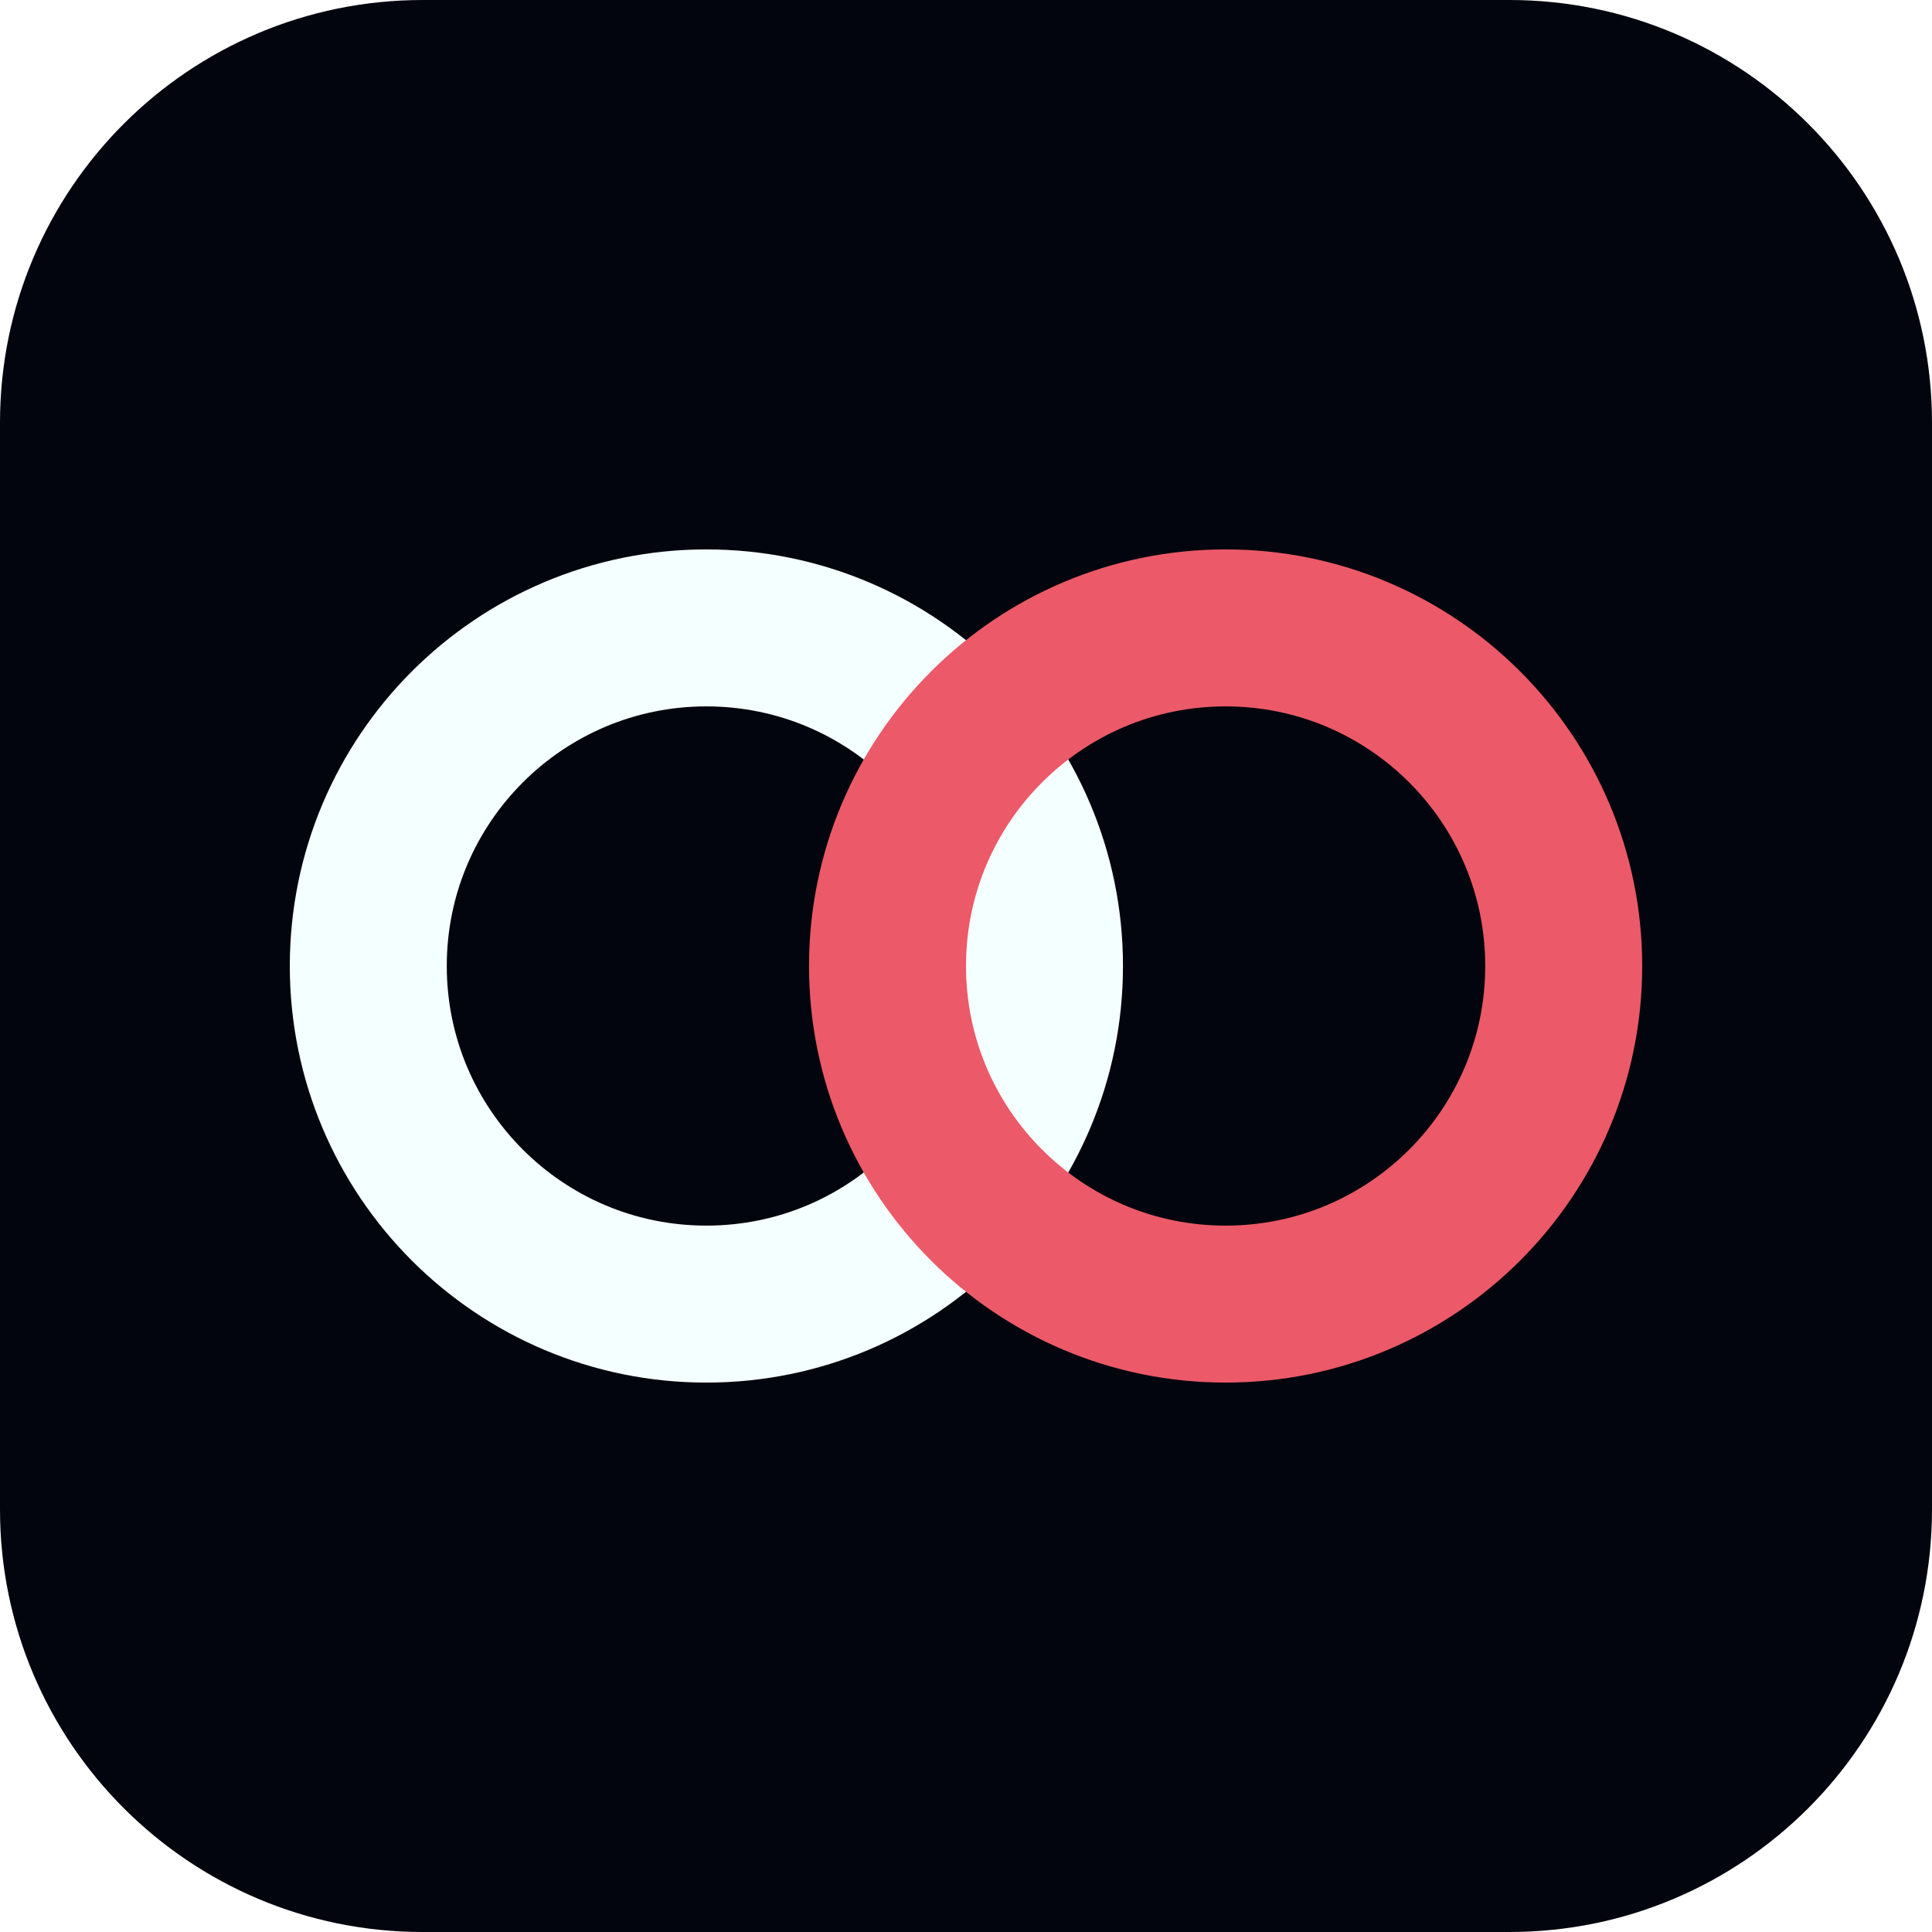
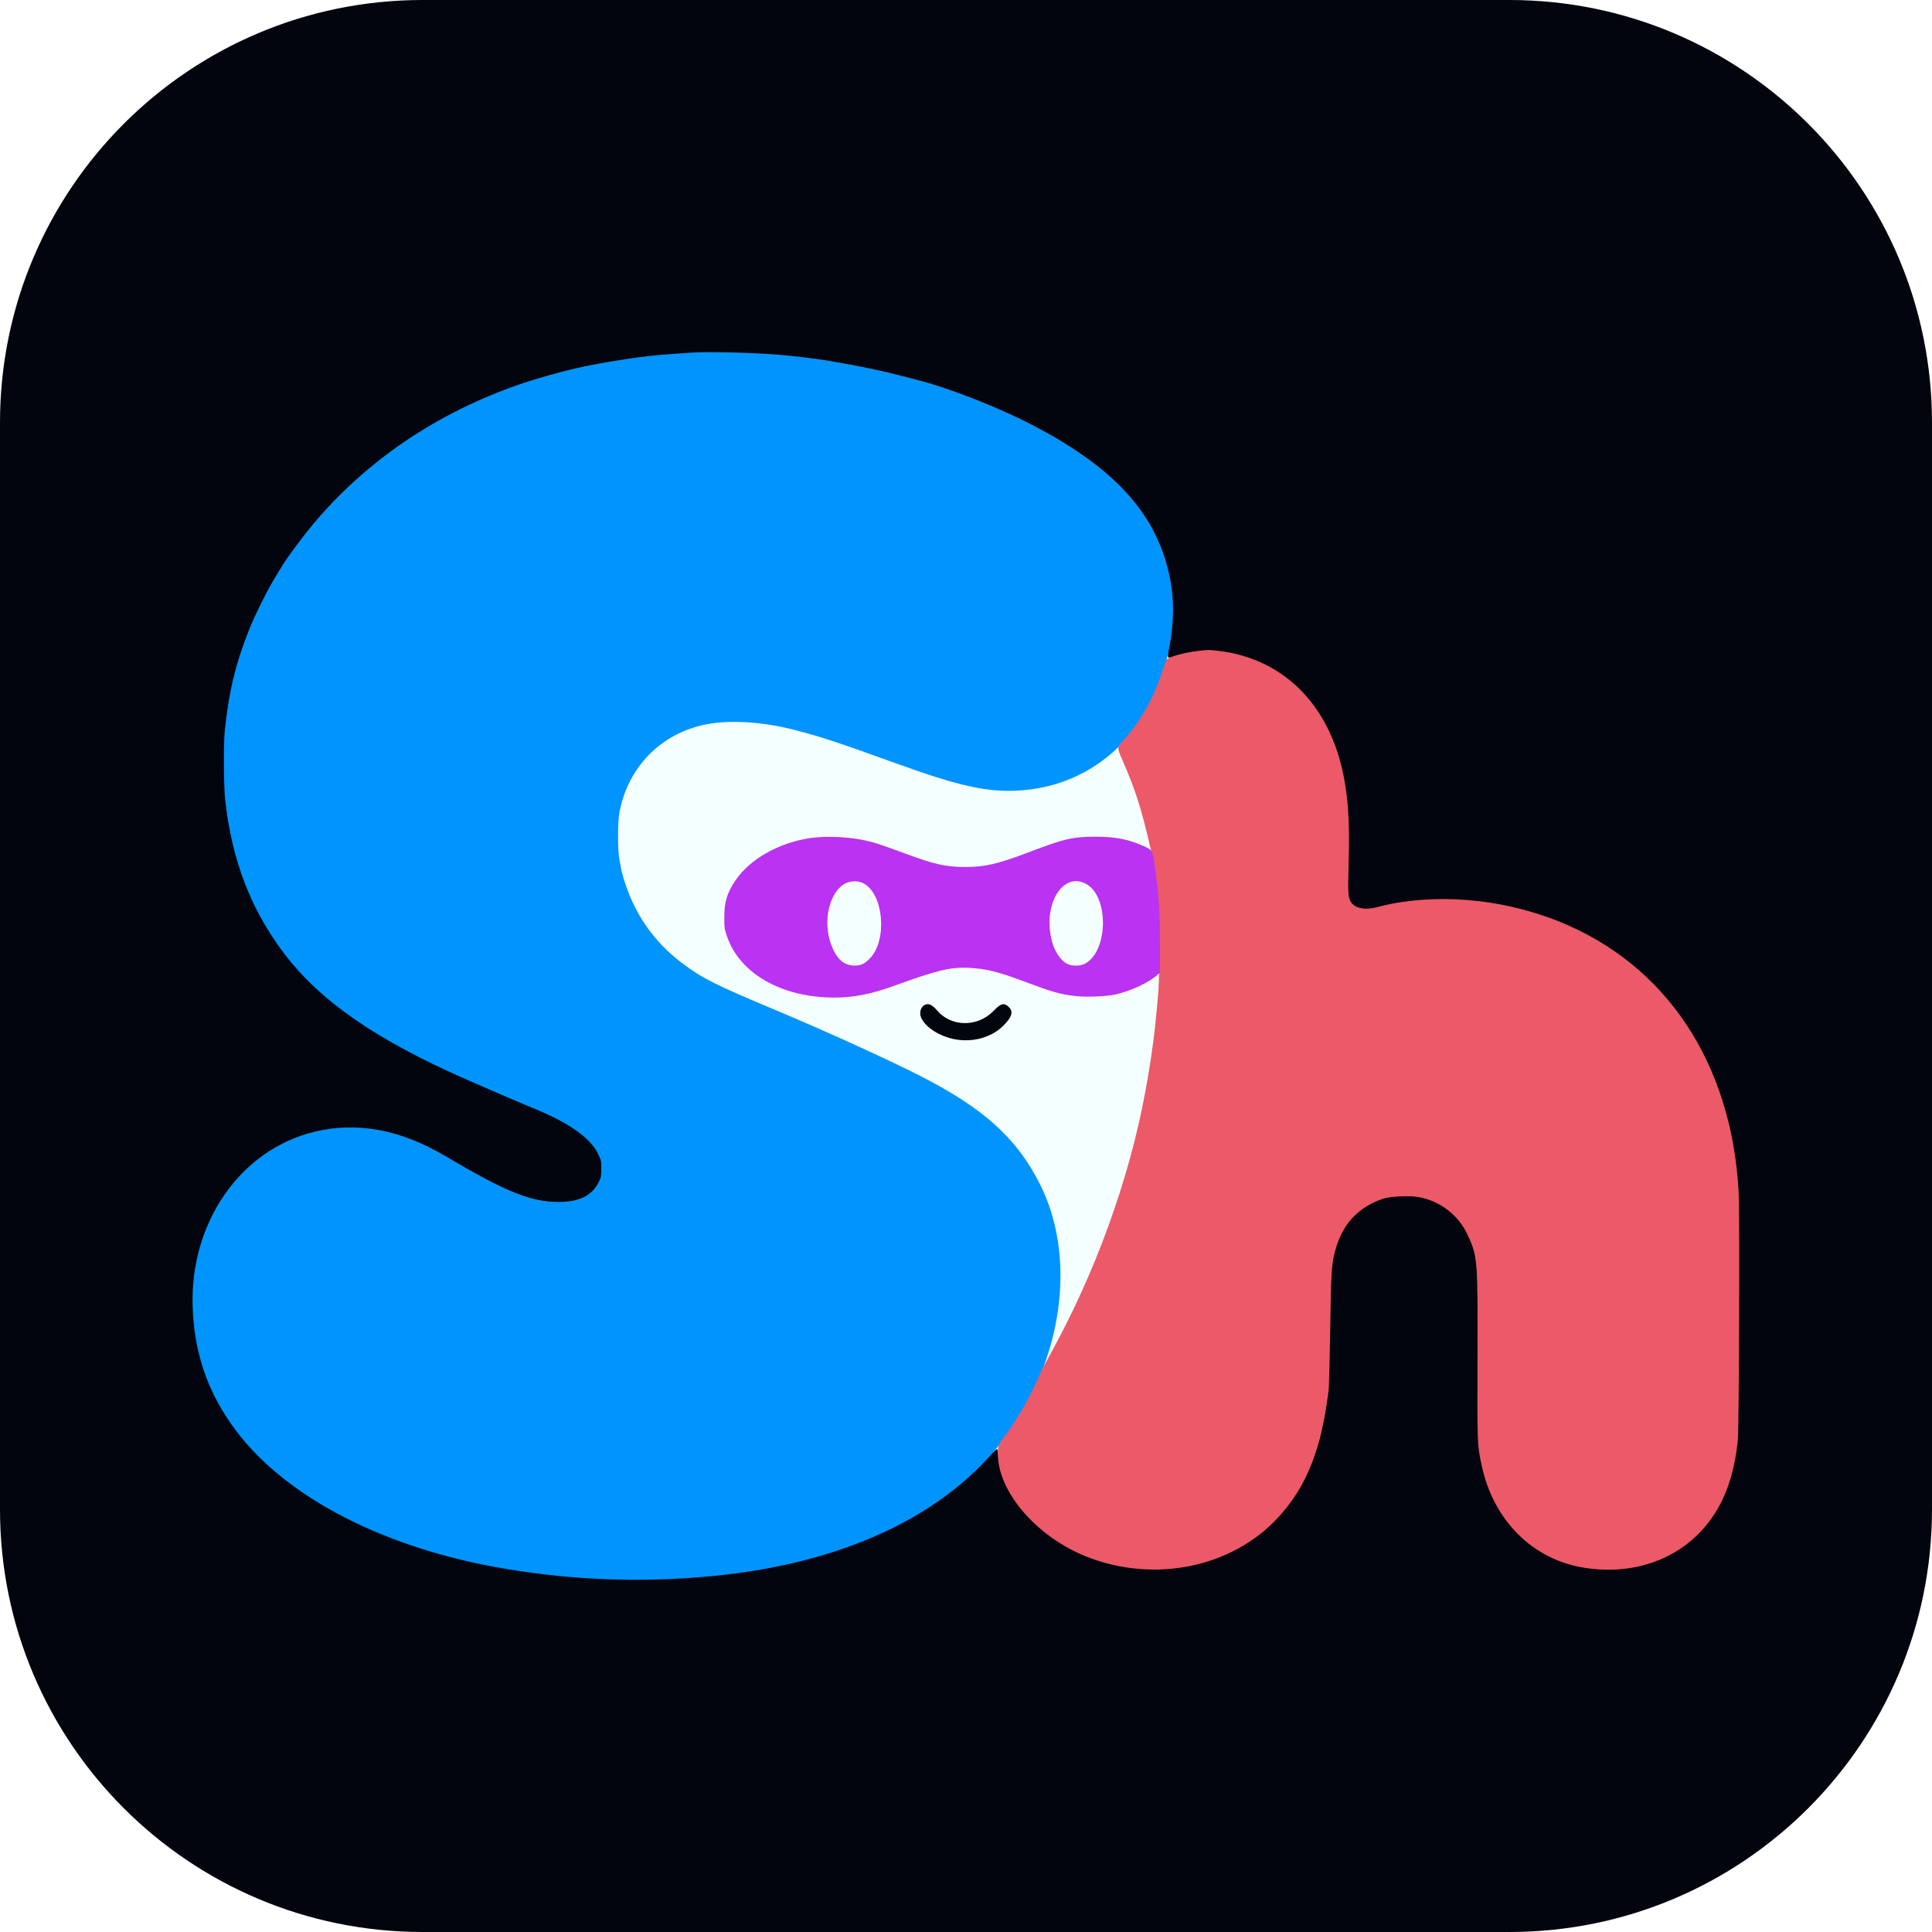
<svg xmlns="http://www.w3.org/2000/svg" viewBox="0 0 32 32" width="32" height="32" role="img" aria-label="shoopi.dev">
  <rect width="32" height="32" rx="7" fill="#02050D" />
-   <g fill="none" stroke-width="2.6">
-     <circle cx="11.7" cy="16" r="5.6" stroke="#F4FFFF" />
-     <circle cx="20.3" cy="16" r="5.6" stroke="#EC5968" />
+   <g transform="translate(3.20 5.84) scale(0.02612)">
+     <path fill="#F4FFFF" d="M 315.25 0.55 c -12.35 0.8 -21.5 1.5 -25.75 2 -14.3 1.7 -15.4 1.9 -30 4.45 -75.1 13.25 -138.95 49 -183.95 103 -2.85 3.45 -6.6 8.15 -8.25 10.45 -1.7 2.25 -4.2 5.75 -5.65 7.7 -6.4 8.8 -17.65 28.7 -22.9 40.6 -5.7 12.8 -11.7 31.2 -14.2 43.5 -0.35 1.65 -0.8 3.9 -1.05 5 -0.85 3.95 -2.1 13.3 -3 21.85 -0.75 7.4 -0.6 37.45 0.25 44.9 0.8 7.35 1.15 9.95 1.75 13 0.2 1.25 0.7 3.95 1.05 6 1.55 9.5 7.25 28.35 11.7 38.75 12.95 30.2 32.4 54.85 58.95 74.65 24.35 18.2 50 31.9 98.8 52.7 8.4 3.6 19.2 8.2 24 10.25 17.6 7.55 26.85 13 33.8 19.9 12.2 12.15 11.35 28.15 -1.85 36.1 -8.9 5.35 -24.9 4.95 -41.5 -1.05 -13.7 -4.9 -20.65 -8.45 -46.25 -23.6 -22.25 -13.2 -40.3 -18.75 -61.2 -18.85 -38.05 -0.2 -70.6 20.9 -88.45 57.3 -4.8 9.75 -7.25 17.35 -9.9 30.85 -0.9 4.55 -1.65 14.55 -1.65 21.7 0 41.5 18.4 79.55 52.15 107.7 31.05 25.95 73 45.4 123.1 57.1 10.8 2.55 34.75 6.5 48.25 7.95 44.75 4.85 82.7 4.4 126 -1.45 10.45 -1.45 29.2 -5.2 39.75 -8 20.7 -5.5 36.1 -11.2 53.5 -19.75 9.65 -4.75 19 -10 24.7 -13.85 14.1 -9.55 22.65 -16.65 33.9 -28.3 5.95 -6.1 8.25 -8.15 8.55 -7.7 0.25 0.4 0.6 2.75 0.75 5.25 1.75 25.55 29.25 54.05 62.6 64.95 20.55 6.7 43.85 7.55 64.1 2.35 38 -9.7 65.25 -37.6 76.55 -78.2 1.8 -6.55 3.55 -15.35 4.55 -23 0.3 -2.2 0.75 -5.8 1.05 -8 0.3 -2.2 0.75 -19.4 1 -38.25 0.6 -45.6 1.15 -49.7 8.4 -63.75 3.3 -6.45 10.45 -13.55 16.85 -16.85 8.8 -4.45 11.7 -5.15 22 -5.15 14.65 -0 21.95 2.75 31.65 11.95 5.75 5.45 8.85 10.6 11.85 19.55 3.65 10.8 3.8 14.25 3.65 72.25 -0.1 39.7 0 51.8 0.5 55.5 3.3 23.9 11.1 41.15 24.8 54.8 13.55 13.5 29.65 20.7 49.8 22.25 30.15 2.35 56.25 -9.2 72.65 -32.2 5.1 -7.1 11.65 -21.95 13.4 -30.35 1.4 -6.85 2.55 -13.85 2.95 -18.5 0.75 -7.85 1.15 -146.5 0.5 -158.45 -1.4 -26.45 -6.05 -48.15 -15 -70.55 -17.25 -43.2 -46.85 -75.4 -87.25 -95 -13.55 -6.55 -32.05 -12.7 -46 -15.2 -0.8 -0.15 -2.6 -0.55 -4 -0.8 -12.95 -2.75 -37.9 -3.8 -52.25 -2.25 -11.95 1.3 -12.4 1.4 -22.4 3.85 -11.2 2.75 -16.7 1.55 -19.4 -4.3 l -1.2 -2.65 0.1 -27.7 c 0.15 -30.5 -0.05 -33.8 -3.2 -49.7 -8.6 -43.75 -39.15 -73.7 -79.4 -77.75 -7.3 -0.75 -16.7 0.2 -24.5 2.45 -7.4 2.15 -7.2 2.2 -6.85 -1.6 0.2 -1.7 0.55 -4.35 0.85 -5.85 4.4 -23.3 1.25 -47.25 -9 -68.25 -15.05 -30.75 -44.15 -54.75 -94.3 -77.9 -8.7 -4.05 -25.7 -10.85 -33.95 -13.6 -15.25 -5.1 -29.65 -9.15 -45.25 -12.7 -4.35 -1 -5.85 -1.35 -11.75 -2.55 -1.1 -0.25 -3.45 -0.7 -5.25 -1 -1.8 -0.3 -4.25 -0.75 -5.5 -1 -6.75 -1.3 -13.45 -2.35 -18.5 -3 -2.35 -0.3 -5.8 -0.75 -7.75 -1 -21.3 -2.8 -53.85 -4.1 -72.5 -2.95 z" />
+     <path fill="#0094FF" fill-rule="evenodd" d="M 316.25 0 c -20.85 1.45 -22.2 1.55 -34 3 -4.75 0.6 -20.9 3.2 -24.75 3.95 -1.25 0.25 -3.7 0.75 -5.5 1.05 -11.85 2.2 -31.85 7.6 -44.8 12.05 -52.85 18.2 -97.95 48.85 -131.75 89.45 -6.8 8.2 -16.05 20.7 -19.35 26.25 -0.8 1.35 -3 4.95 -4.85 8 -4.7 7.75 -12.55 23.7 -16.15 32.8 -8.5 21.75 -12.45 38.35 -15.1 63.55 -0.8 7.6 -0.65 35.1 0.25 43.25 4.2 38.3 16.1 69.45 37.2 97.4 22.85 30.3 58.35 54.9 115.55 80.1 13.85 6.1 35.4 15.35 43.15 18.5 21.7 8.8 35.5 18.5 40.4 28.4 2.2 4.4 2.2 4.45 2.2 9.7 0 4.95 -0.1 5.55 -1.6 8.55 -4.15 8.45 -12.15 12.5 -24.95 12.6 -17.85 0.15 -33.45 -6.1 -71.7 -28.75 -28.8 -17.1 -56.25 -22.3 -83.25 -15.85 -47.05 11.2 -79.3 57.35 -77.6 110.85 0.95 30.05 9.85 55.35 27.6 78.9 32.25 42.7 94.65 74.7 170.55 87.45 43.4 7.3 86.55 8.85 130.2 4.75 88.85 -8.35 156.6 -42.05 192.3 -95.7 32.15 -48.25 38.8 -108.7 16.75 -152.7 -14.85 -29.55 -35.85 -48.5 -77.05 -69.4 -20.6 -10.45 -60.35 -28.5 -91.75 -41.65 -37.15 -15.55 -45.35 -19.65 -58.25 -29.35 -18.3 -13.75 -31.1 -32.5 -37.4 -54.9 -1.05 -3.6 -1.15 -4.1 -2.4 -11.25 -1.1 -6.1 -1.05 -23.3 0.05 -29.25 5.4 -28.9 26.25 -50.25 54.8 -55.95 15 -3.05 36 -1.75 55.95 3.4 17.15 4.4 27.2 7.75 64.9 21.35 39.15 14.2 57.3 18.25 76.85 17.2 49.1 -2.55 86.45 -37.95 96.3 -91.25 3.6 -19.4 2.95 -36 -2.05 -53.3 -10.25 -35.25 -36.45 -62.15 -85.5 -87.6 -21 -10.9 -53 -23.4 -72.5 -28.3 -0.7 -0.2 -3.85 -1 -7 -1.8 -15.5 -4.05 -30.4 -7.2 -50.25 -10.5 -6.6 -1.1 -20.65 -2.8 -29.5 -3.55 -17.2 -1.45 -45.45 -2.15 -56 -1.45 z" />
+     <path fill="#EC5968" fill-rule="evenodd" d="M 636.7 189.25 c -8.6 1 -18.7 3.9 -19.65 5.65 -0.25 0.45 -1.6 4.4 -3.05 8.75 -5.3 16.15 -14.05 31.4 -24.35 42.45 -3.9 4.15 -3.9 4.4 -0.6 11.9 8.45 19.25 12.25 31.1 18.15 57 1.2 5.1 2.7 15.15 3.85 25.65 1.35 11.8 1.95 52.25 1 64.1 -2.05 25.5 -4.25 42.15 -8.5 65 -10.35 55.55 -31.8 114.45 -60.45 166.1 -3.05 5.5 -6 11.1 -6.5 12.45 -4.65 11.8 -15.35 30.5 -22.9 39.95 -3 3.8 -3.45 5.1 -3.4 10.25 0 24 24.65 52.5 56.15 65 42.9 17 92.25 6.95 121.5 -24.8 18.1 -19.6 27.3 -42.85 32.05 -80.7 0.25 -2.35 0.7 -19.55 1 -38.25 0.5 -35.3 0.8 -40.8 2.75 -48.75 4.4 -17.65 14.05 -28.55 30.4 -34.35 4.35 -1.55 16.8 -2.2 22.6 -1.2 13.9 2.45 25.6 11.4 31.5 24.25 6.2 13.35 6.35 15.4 6.15 78.05 -0.15 55.15 -0.2 54.25 2.55 67.5 7.4 35.45 32.75 60.55 66.05 65.45 40.9 6.05 76.15 -13.75 89.75 -50.45 3.3 -8.9 5.85 -20.55 6.75 -31.2 0.75 -8.25 1.2 -144.3 0.5 -156.55 -4.4 -82.1 -46.05 -144.65 -114.4 -171.95 -37.2 -14.85 -80 -18.15 -115.25 -8.8 -7.25 1.9 -13.6 0.65 -16.15 -3.25 -1.85 -2.8 -2.05 -5.6 -1.55 -23.5 0.65 -24.2 0.05 -37.15 -2.25 -51.5 -7.65 -47.8 -37.35 -79.15 -79.9 -84.3 -6.65 -0.8 -6.5 -0.8 -13.8 0.05 z" />
+     <path fill="#BA32F2" fill-rule="evenodd" d="M 391.6 307.8 c -20.05 2.9 -38.45 13.25 -47.6 26.7 -5.5 8.1 -7.25 13.85 -7.2 23.5 0 6.95 0.05 7.45 1.75 12.35 8.2 23.6 34.75 38.65 68.2 38.65 11.85 -0 23.55 -2.3 37.25 -7.3 27.7 -10.1 36.5 -12.2 48.15 -11.55 10.85 0.6 17.95 2.35 34.4 8.5 18.9 7.05 23.05 8.25 33.25 9.4 6 0.7 18.85 0.25 24.2 -0.85 9.8 -2 22.15 -7.7 27.5 -12.7 l 1.5 -1.4 0 -18.45 c 0 -21.6 -0.8 -32.85 -3.75 -52.15 -1.15 -7.45 -1.15 -7.45 -10.6 -11.2 -7.8 -3.05 -15.45 -4.3 -26.25 -4.3 -14.7 -0 -19.75 1.15 -42.45 9.8 -19.9 7.55 -27.7 9.35 -40.2 9.4 -12.3 -0 -19.75 -1.65 -38 -8.45 -14.8 -5.45 -19.05 -6.9 -24.75 -8.2 -10.35 -2.45 -25.6 -3.2 -35.4 -1.75 z m 33.35 28.7 c 12.85 6.55 15.45 36.1 4.15 47.65 -3.4 3.55 -5.6 4.55 -9.85 4.55 -5.95 -0 -10.25 -3.35 -13.55 -10.45 -6.7 -14.45 -3.65 -33.65 6.45 -40.85 3.45 -2.45 9.05 -2.85 12.8 -0.9 z m 141.25 0.4 c 14.65 7.95 14.1 42.95 -0.8 50.65 -2.95 1.55 -8.3 1.6 -11.2 0.05 -4.7 -2.4 -8.6 -8.8 -10.2 -16.6 -4.7 -22.45 7.95 -41.85 22.2 -34.1 z" />
+     <path fill="#02050D" fill-rule="evenodd" d="M 464.2 413.5 c -1.9 0.75 -3.2 2.95 -3.2 5.45 0 3 2.5 6.7 6.6 9.8 14 10.5 34.45 9.65 46.2 -2 5.45 -5.45 6.45 -8.9 3.3 -11.85 -2.95 -2.8 -4.95 -2.25 -9.6 2.55 -10 10.4 -26.75 10.3 -35.7 -0.2 -3.1 -3.6 -5.3 -4.7 -7.6 -3.75 z" />
  </g>
</svg>
